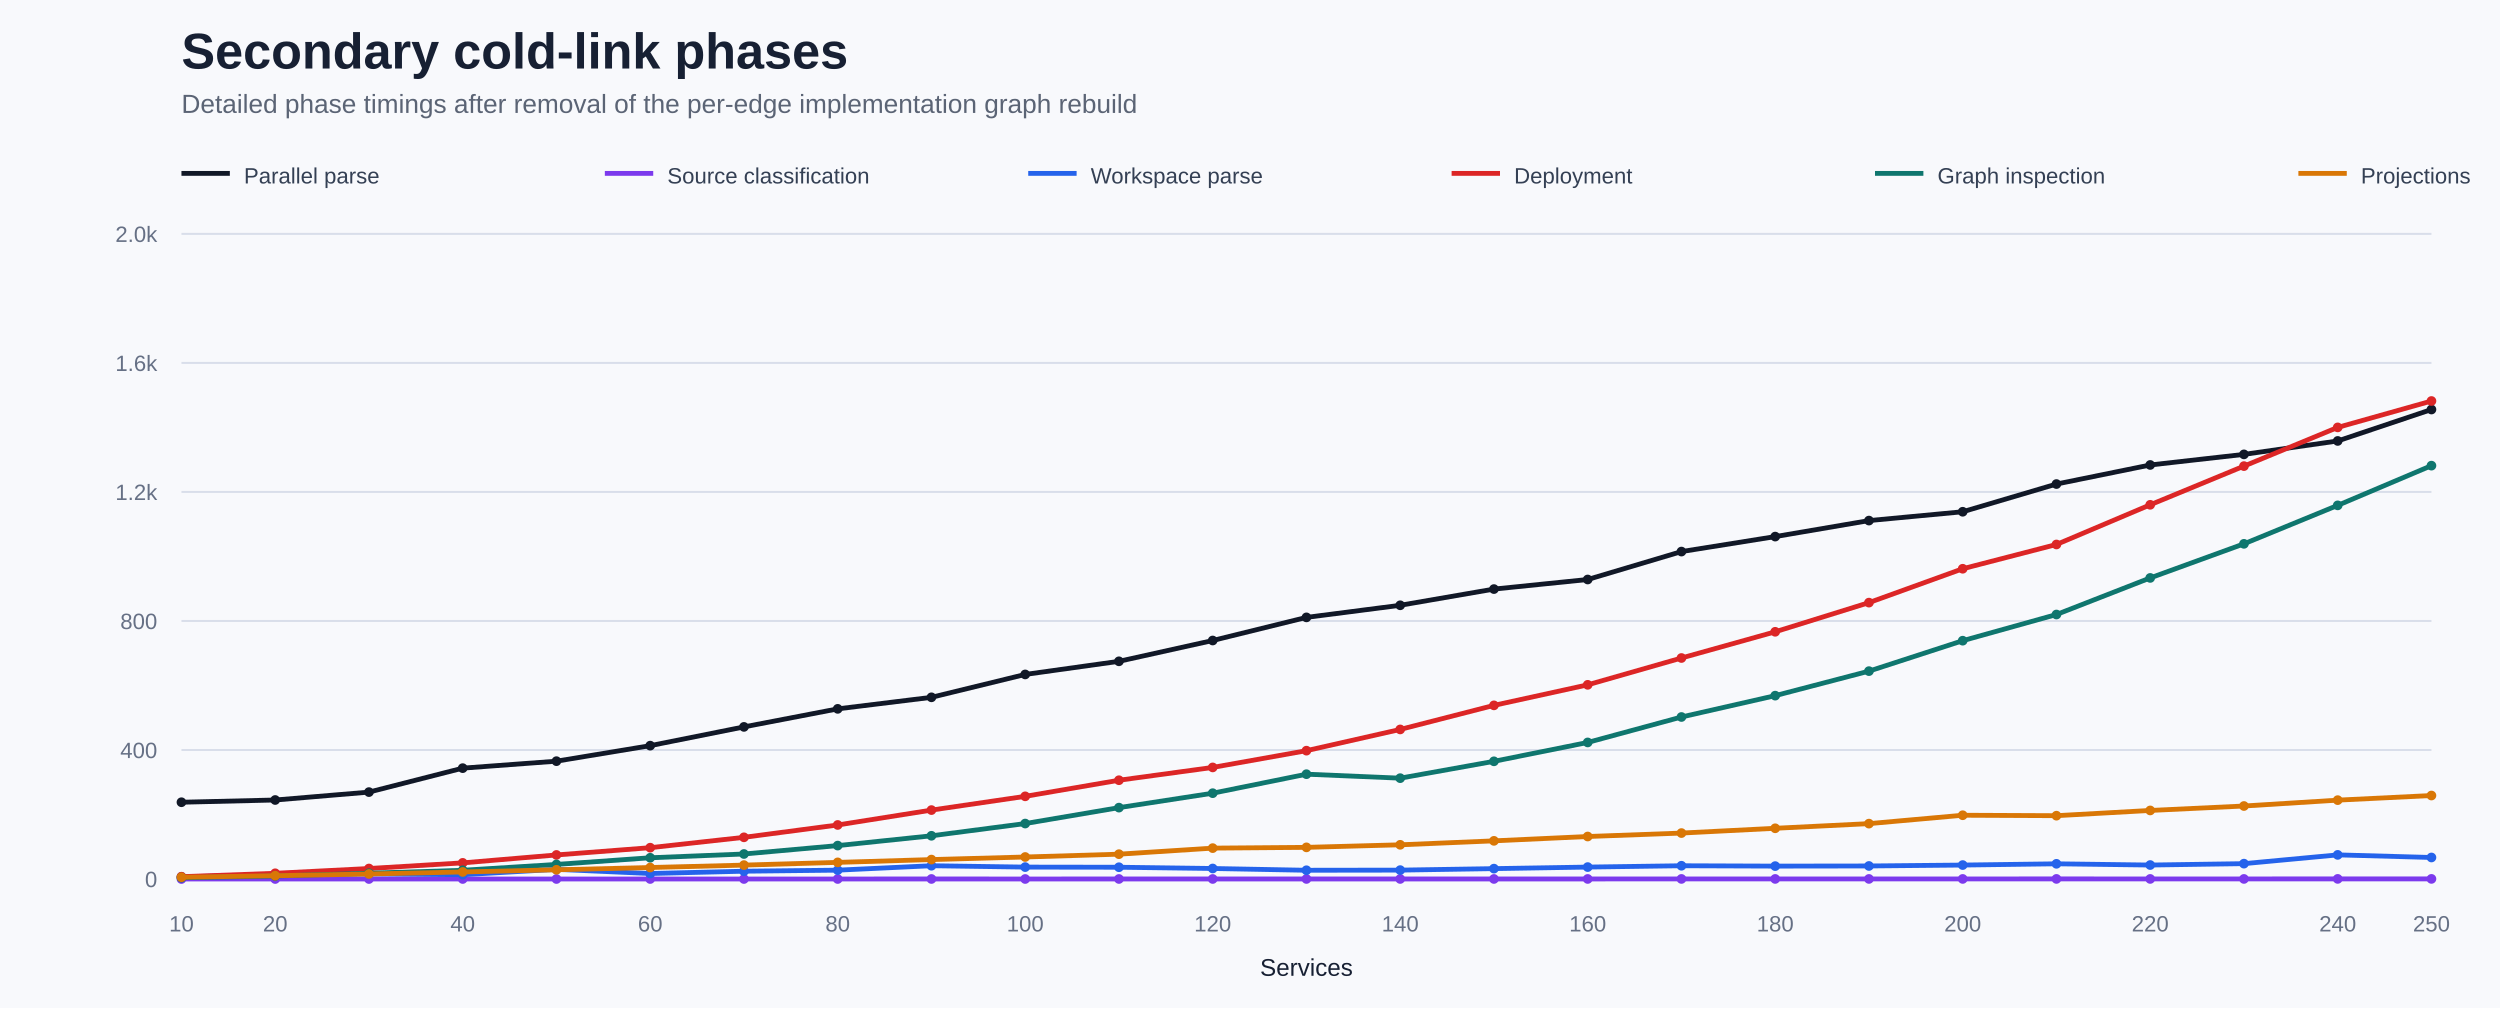
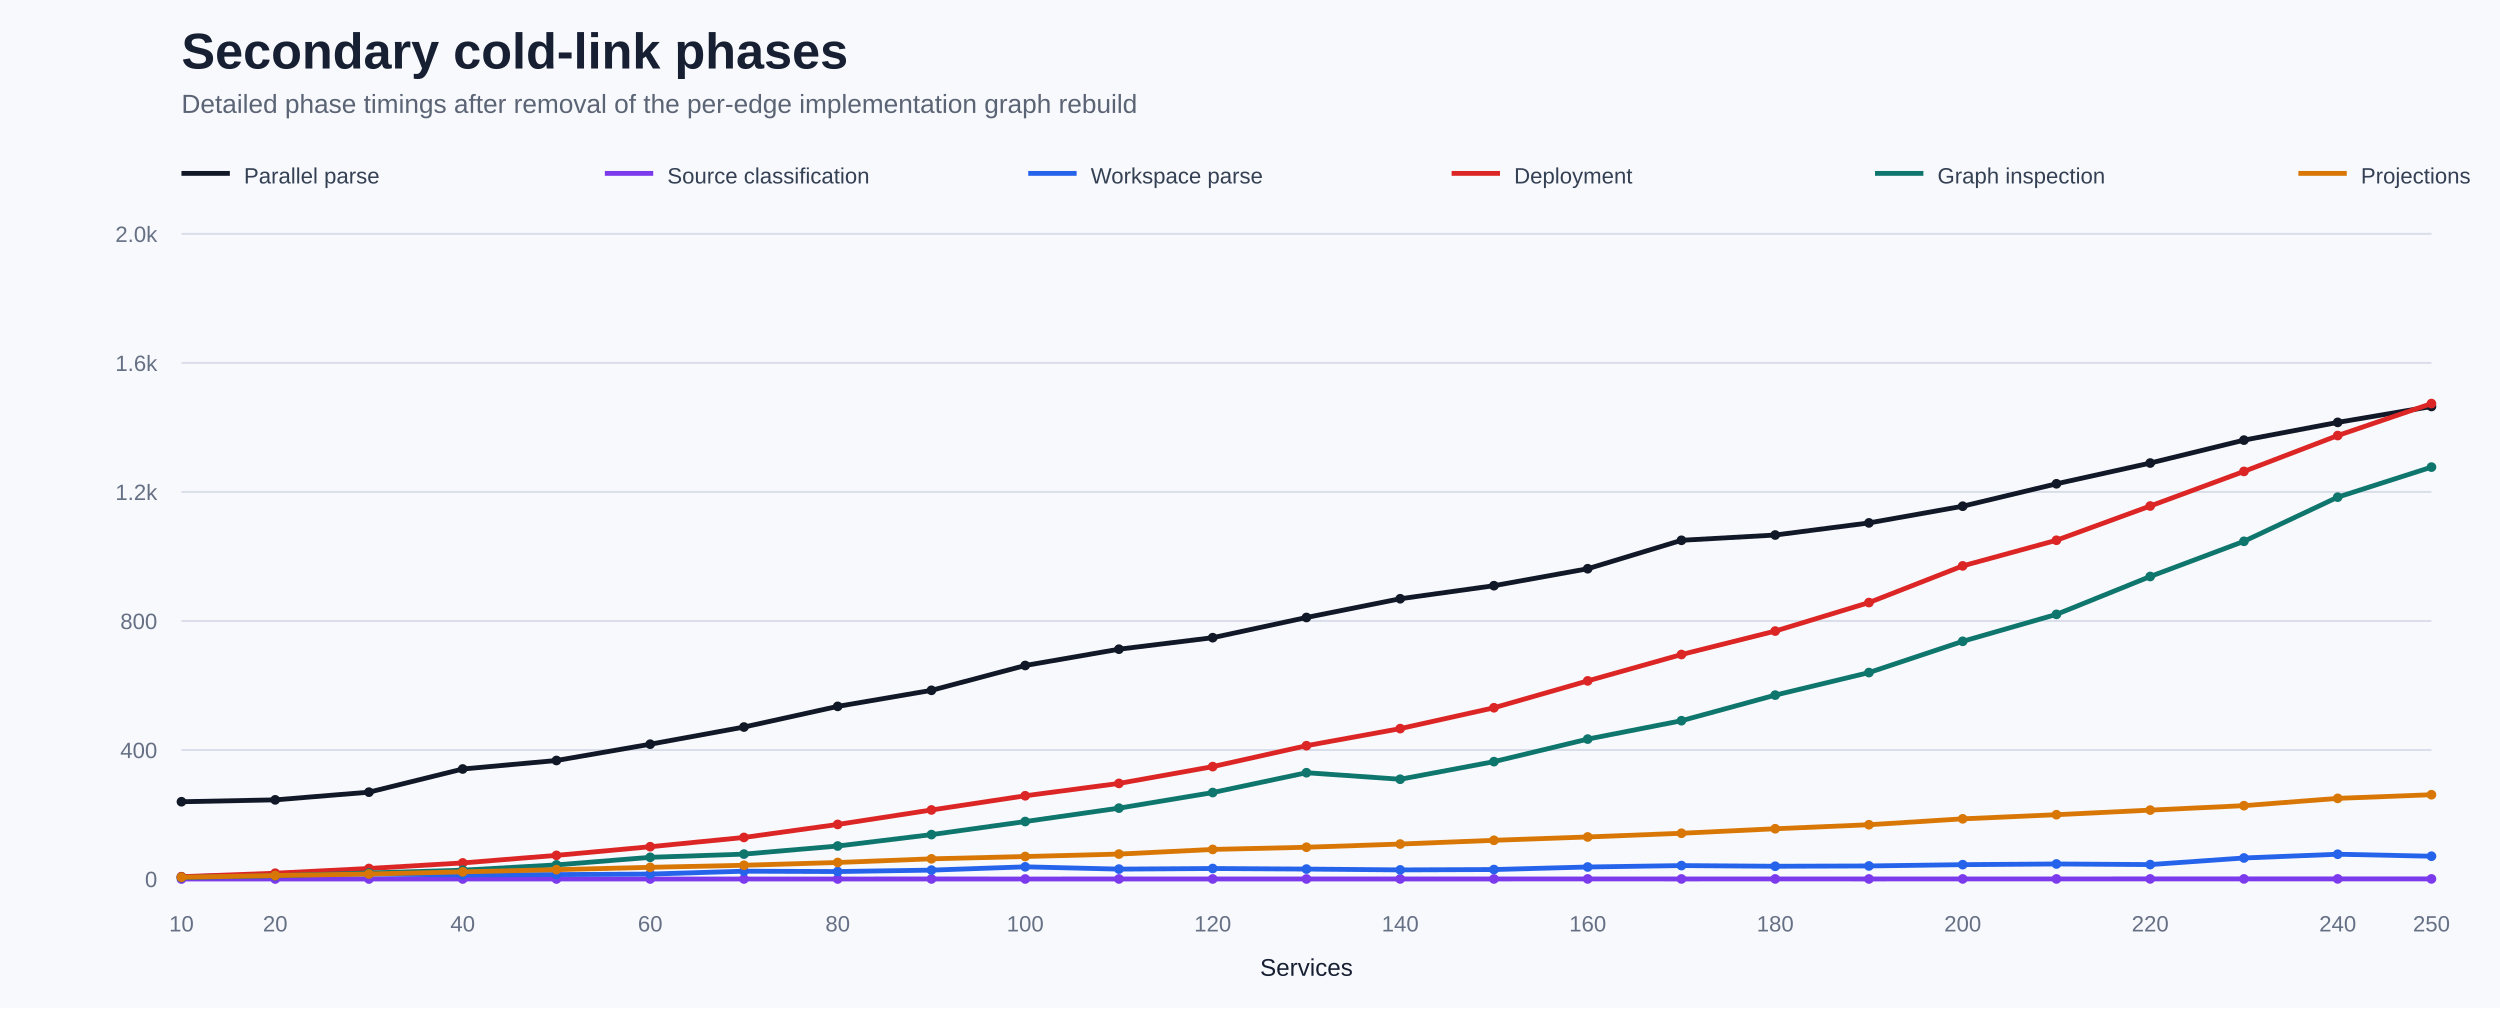
<svg xmlns="http://www.w3.org/2000/svg" width="1240" height="500" viewBox="0 0 1240 500" role="img" aria-labelledby="title description">
  <style>text{font-family:Arial,Helvetica,sans-serif;fill:#172033}.title{font-size:25px;font-weight:700}.subtitle{font-size:13px;fill:#5b6475}.legend{font-size:11px;fill:#344054}.tick{font-size:11px;fill:#667085}.grid{stroke:#d9deea;stroke-width:1}</style>
  <rect width="100%" height="100%" fill="#f8f9fc" />
  <text x="90" y="34" class="title">Secondary cold-link phases</text>
  <text x="90" y="56" class="subtitle">Detailed phase timings after removal of the per-edge implementation graph rebuild</text>
  <line x1="90" y1="436" x2="1206" y2="436" class="grid" />
  <text x="78" y="440" text-anchor="end" class="tick">0</text>
  <line x1="90" y1="372" x2="1206" y2="372" class="grid" />
  <text x="78" y="376" text-anchor="end" class="tick">400</text>
  <line x1="90" y1="308" x2="1206" y2="308" class="grid" />
  <text x="78" y="312" text-anchor="end" class="tick">800</text>
  <line x1="90" y1="244" x2="1206" y2="244" class="grid" />
  <text x="78" y="248" text-anchor="end" class="tick">1.2k</text>
  <line x1="90" y1="180" x2="1206" y2="180" class="grid" />
  <text x="78" y="184" text-anchor="end" class="tick">1.6k</text>
  <line x1="90" y1="116" x2="1206" y2="116" class="grid" />
  <text x="78" y="120" text-anchor="end" class="tick">2.0k</text>
-   <path d="M90.00,397.91 L136.50,396.80 L183.00,392.88 L229.50,381.00 L276.00,377.54 L322.50,369.84 L369.00,360.54 L415.50,351.59 L462.00,345.87 L508.50,334.52 L555.00,328.01 L601.50,317.69 L648.00,306.22 L694.50,300.22 L741.00,292.18 L787.50,287.43 L834.00,273.58 L880.50,266.15 L927.00,258.21 L973.50,253.83 L1020.00,240.09 L1066.50,230.62 L1113.00,225.37 L1159.50,218.71 L1206.00,203.12" fill="none" stroke="#111827" stroke-width="2.4" />
-   <circle cx="90.00" cy="397.91" r="2.4" fill="#111827" />
-   <circle cx="136.50" cy="396.80" r="2.4" fill="#111827" />
-   <circle cx="183.00" cy="392.88" r="2.4" fill="#111827" />
-   <circle cx="229.50" cy="381.00" r="2.4" fill="#111827" />
-   <circle cx="276.00" cy="377.54" r="2.4" fill="#111827" />
-   <circle cx="322.50" cy="369.84" r="2.4" fill="#111827" />
-   <circle cx="369.00" cy="360.54" r="2.4" fill="#111827" />
-   <circle cx="415.50" cy="351.59" r="2.4" fill="#111827" />
-   <circle cx="462.00" cy="345.87" r="2.4" fill="#111827" />
-   <circle cx="508.50" cy="334.52" r="2.4" fill="#111827" />
-   <circle cx="555.00" cy="328.01" r="2.4" fill="#111827" />
-   <circle cx="601.50" cy="317.69" r="2.4" fill="#111827" />
-   <circle cx="648.00" cy="306.22" r="2.4" fill="#111827" />
-   <circle cx="694.50" cy="300.22" r="2.4" fill="#111827" />
-   <circle cx="741.00" cy="292.18" r="2.4" fill="#111827" />
-   <circle cx="787.50" cy="287.43" r="2.4" fill="#111827" />
-   <circle cx="834.00" cy="273.58" r="2.4" fill="#111827" />
-   <circle cx="880.50" cy="266.15" r="2.4" fill="#111827" />
-   <circle cx="927.00" cy="258.21" r="2.4" fill="#111827" />
-   <circle cx="973.50" cy="253.83" r="2.4" fill="#111827" />
-   <circle cx="1020.00" cy="240.09" r="2.4" fill="#111827" />
-   <circle cx="1066.50" cy="230.62" r="2.4" fill="#111827" />
-   <circle cx="1113.00" cy="225.37" r="2.4" fill="#111827" />
-   <circle cx="1159.50" cy="218.71" r="2.4" fill="#111827" />
-   <circle cx="1206.00" cy="203.12" r="2.4" fill="#111827" />
+   <path d="M90.00,397.66 L136.50,396.73 L183.00,392.91 L229.50,381.42 L276.00,377.20 L322.50,369.12 L369.00,360.61 L415.50,350.36 L462.00,342.40 L508.50,330.08 L555.00,322.00 L601.50,316.29 L648.00,306.27 L694.50,296.98 L741.00,290.50 L787.50,282.09 L834.00,267.99 L880.50,265.37 L927.00,259.36 L973.50,251.08 L1020.00,239.96 L1066.50,229.67 L1113.00,218.30 L1159.50,209.50 L1206.00,201.61" fill="none" stroke="#111827" stroke-width="2.4" />
+   <circle cx="90.00" cy="397.66" r="2.4" fill="#111827" />
+   <circle cx="136.50" cy="396.73" r="2.4" fill="#111827" />
+   <circle cx="183.00" cy="392.91" r="2.4" fill="#111827" />
+   <circle cx="229.50" cy="381.42" r="2.4" fill="#111827" />
+   <circle cx="276.00" cy="377.20" r="2.4" fill="#111827" />
+   <circle cx="322.50" cy="369.12" r="2.4" fill="#111827" />
+   <circle cx="369.00" cy="360.61" r="2.4" fill="#111827" />
+   <circle cx="415.50" cy="350.36" r="2.4" fill="#111827" />
+   <circle cx="462.00" cy="342.40" r="2.4" fill="#111827" />
+   <circle cx="508.50" cy="330.08" r="2.4" fill="#111827" />
+   <circle cx="555.00" cy="322.00" r="2.4" fill="#111827" />
+   <circle cx="601.50" cy="316.29" r="2.4" fill="#111827" />
+   <circle cx="648.00" cy="306.27" r="2.4" fill="#111827" />
+   <circle cx="694.50" cy="296.98" r="2.4" fill="#111827" />
+   <circle cx="741.00" cy="290.50" r="2.4" fill="#111827" />
+   <circle cx="787.50" cy="282.09" r="2.4" fill="#111827" />
+   <circle cx="834.00" cy="267.99" r="2.4" fill="#111827" />
+   <circle cx="880.50" cy="265.37" r="2.4" fill="#111827" />
+   <circle cx="927.00" cy="259.36" r="2.4" fill="#111827" />
+   <circle cx="973.50" cy="251.08" r="2.4" fill="#111827" />
+   <circle cx="1020.00" cy="239.96" r="2.4" fill="#111827" />
+   <circle cx="1066.50" cy="229.67" r="2.4" fill="#111827" />
+   <circle cx="1113.00" cy="218.30" r="2.4" fill="#111827" />
+   <circle cx="1159.50" cy="209.50" r="2.4" fill="#111827" />
+   <circle cx="1206.00" cy="201.61" r="2.4" fill="#111827" />
  <line x1="90" y1="86" x2="114" y2="86" stroke="#111827" stroke-width="2.4" />
  <text x="121" y="91" class="legend">Parallel parse</text>
-   <path d="M90.00,435.99 L136.50,435.99 L183.00,435.99 L229.50,435.98 L276.00,435.98 L322.50,435.98 L369.00,435.98 L415.50,435.98 L462.00,435.97 L508.50,435.98 L555.00,435.97 L601.50,435.97 L648.00,435.96 L694.50,435.96 L741.00,435.96 L787.50,435.96 L834.00,435.95 L880.50,435.95 L927.00,435.95 L973.50,435.95 L1020.00,435.94 L1066.50,435.95 L1113.00,435.95 L1159.50,435.93 L1206.00,435.93" fill="none" stroke="#7c3aed" stroke-width="2.4" />
+   <path d="M90.00,435.99 L136.50,435.99 L183.00,435.99 L229.50,435.98 L276.00,435.98 L322.50,435.98 L369.00,435.98 L415.50,435.98 L462.00,435.97 L508.50,435.98 L555.00,435.97 L601.50,435.97 L648.00,435.97 L694.50,435.96 L741.00,435.96 L787.50,435.95 L834.00,435.96 L880.50,435.95 L927.00,435.96 L973.50,435.95 L1020.00,435.95 L1066.50,435.94 L1113.00,435.94 L1159.50,435.93 L1206.00,435.94" fill="none" stroke="#7c3aed" stroke-width="2.4" />
  <circle cx="90.00" cy="435.99" r="2.4" fill="#7c3aed" />
  <circle cx="136.50" cy="435.99" r="2.4" fill="#7c3aed" />
  <circle cx="183.00" cy="435.99" r="2.4" fill="#7c3aed" />
  <circle cx="229.50" cy="435.98" r="2.4" fill="#7c3aed" />
  <circle cx="276.00" cy="435.98" r="2.4" fill="#7c3aed" />
  <circle cx="322.50" cy="435.98" r="2.4" fill="#7c3aed" />
  <circle cx="369.00" cy="435.98" r="2.4" fill="#7c3aed" />
  <circle cx="415.50" cy="435.98" r="2.4" fill="#7c3aed" />
  <circle cx="462.00" cy="435.97" r="2.4" fill="#7c3aed" />
  <circle cx="508.50" cy="435.98" r="2.4" fill="#7c3aed" />
  <circle cx="555.00" cy="435.97" r="2.4" fill="#7c3aed" />
  <circle cx="601.50" cy="435.97" r="2.4" fill="#7c3aed" />
-   <circle cx="648.00" cy="435.96" r="2.4" fill="#7c3aed" />
+   <circle cx="648.00" cy="435.97" r="2.4" fill="#7c3aed" />
  <circle cx="694.50" cy="435.96" r="2.4" fill="#7c3aed" />
  <circle cx="741.00" cy="435.96" r="2.4" fill="#7c3aed" />
-   <circle cx="787.50" cy="435.96" r="2.4" fill="#7c3aed" />
-   <circle cx="834.00" cy="435.95" r="2.4" fill="#7c3aed" />
+   <circle cx="787.50" cy="435.95" r="2.4" fill="#7c3aed" />
+   <circle cx="834.00" cy="435.96" r="2.4" fill="#7c3aed" />
  <circle cx="880.50" cy="435.95" r="2.4" fill="#7c3aed" />
-   <circle cx="927.00" cy="435.95" r="2.4" fill="#7c3aed" />
+   <circle cx="927.00" cy="435.96" r="2.4" fill="#7c3aed" />
  <circle cx="973.50" cy="435.95" r="2.4" fill="#7c3aed" />
-   <circle cx="1020.00" cy="435.94" r="2.4" fill="#7c3aed" />
-   <circle cx="1066.50" cy="435.95" r="2.4" fill="#7c3aed" />
-   <circle cx="1113.00" cy="435.95" r="2.4" fill="#7c3aed" />
+   <circle cx="1020.00" cy="435.95" r="2.4" fill="#7c3aed" />
+   <circle cx="1066.50" cy="435.94" r="2.4" fill="#7c3aed" />
+   <circle cx="1113.00" cy="435.94" r="2.4" fill="#7c3aed" />
  <circle cx="1159.50" cy="435.93" r="2.4" fill="#7c3aed" />
-   <circle cx="1206.00" cy="435.93" r="2.4" fill="#7c3aed" />
+   <circle cx="1206.00" cy="435.94" r="2.4" fill="#7c3aed" />
  <line x1="300" y1="86" x2="324" y2="86" stroke="#7c3aed" stroke-width="2.4" />
  <text x="331" y="91" class="legend">Source classification</text>
-   <path d="M90.00,434.92 L136.50,433.88 L183.00,433.42 L229.50,433.86 L276.00,431.19 L322.50,433.26 L369.00,432.12 L415.50,431.60 L462.00,429.40 L508.50,430.08 L555.00,430.15 L601.50,430.77 L648.00,431.65 L694.50,431.58 L741.00,430.84 L787.50,430.07 L834.00,429.41 L880.50,429.59 L927.00,429.52 L973.50,429.07 L1020.00,428.45 L1066.50,429.06 L1113.00,428.37 L1159.50,424.02 L1206.00,425.31" fill="none" stroke="#2563eb" stroke-width="2.4" />
-   <circle cx="90.00" cy="434.92" r="2.4" fill="#2563eb" />
-   <circle cx="136.50" cy="433.88" r="2.4" fill="#2563eb" />
-   <circle cx="183.00" cy="433.42" r="2.4" fill="#2563eb" />
-   <circle cx="229.50" cy="433.86" r="2.4" fill="#2563eb" />
-   <circle cx="276.00" cy="431.19" r="2.4" fill="#2563eb" />
-   <circle cx="322.50" cy="433.26" r="2.4" fill="#2563eb" />
-   <circle cx="369.00" cy="432.12" r="2.4" fill="#2563eb" />
-   <circle cx="415.50" cy="431.60" r="2.4" fill="#2563eb" />
-   <circle cx="462.00" cy="429.40" r="2.4" fill="#2563eb" />
-   <circle cx="508.50" cy="430.08" r="2.4" fill="#2563eb" />
-   <circle cx="555.00" cy="430.15" r="2.4" fill="#2563eb" />
-   <circle cx="601.50" cy="430.77" r="2.4" fill="#2563eb" />
-   <circle cx="648.00" cy="431.65" r="2.4" fill="#2563eb" />
-   <circle cx="694.50" cy="431.58" r="2.4" fill="#2563eb" />
-   <circle cx="741.00" cy="430.84" r="2.4" fill="#2563eb" />
-   <circle cx="787.50" cy="430.07" r="2.4" fill="#2563eb" />
-   <circle cx="834.00" cy="429.41" r="2.4" fill="#2563eb" />
-   <circle cx="880.50" cy="429.59" r="2.4" fill="#2563eb" />
-   <circle cx="927.00" cy="429.52" r="2.4" fill="#2563eb" />
-   <circle cx="973.50" cy="429.07" r="2.4" fill="#2563eb" />
-   <circle cx="1020.00" cy="428.45" r="2.4" fill="#2563eb" />
-   <circle cx="1066.50" cy="429.06" r="2.4" fill="#2563eb" />
-   <circle cx="1113.00" cy="428.37" r="2.4" fill="#2563eb" />
-   <circle cx="1159.50" cy="424.02" r="2.4" fill="#2563eb" />
-   <circle cx="1206.00" cy="425.31" r="2.4" fill="#2563eb" />
+   <path d="M90.00,434.90 L136.50,433.81 L183.00,433.50 L229.50,433.97 L276.00,433.79 L322.50,433.54 L369.00,432.11 L415.50,432.29 L462.00,431.58 L508.50,429.95 L555.00,431.08 L601.50,430.78 L648.00,431.06 L694.50,431.47 L741.00,431.29 L787.50,430.03 L834.00,429.33 L880.50,429.66 L927.00,429.51 L973.50,428.87 L1020.00,428.53 L1066.50,428.83 L1113.00,425.56 L1159.50,423.70 L1206.00,424.69" fill="none" stroke="#2563eb" stroke-width="2.4" />
+   <circle cx="90.00" cy="434.90" r="2.4" fill="#2563eb" />
+   <circle cx="136.50" cy="433.81" r="2.4" fill="#2563eb" />
+   <circle cx="183.00" cy="433.50" r="2.4" fill="#2563eb" />
+   <circle cx="229.50" cy="433.97" r="2.4" fill="#2563eb" />
+   <circle cx="276.00" cy="433.79" r="2.4" fill="#2563eb" />
+   <circle cx="322.50" cy="433.54" r="2.4" fill="#2563eb" />
+   <circle cx="369.00" cy="432.11" r="2.4" fill="#2563eb" />
+   <circle cx="415.50" cy="432.29" r="2.4" fill="#2563eb" />
+   <circle cx="462.00" cy="431.58" r="2.4" fill="#2563eb" />
+   <circle cx="508.50" cy="429.95" r="2.4" fill="#2563eb" />
+   <circle cx="555.00" cy="431.08" r="2.4" fill="#2563eb" />
+   <circle cx="601.50" cy="430.78" r="2.4" fill="#2563eb" />
+   <circle cx="648.00" cy="431.06" r="2.4" fill="#2563eb" />
+   <circle cx="694.50" cy="431.47" r="2.4" fill="#2563eb" />
+   <circle cx="741.00" cy="431.29" r="2.4" fill="#2563eb" />
+   <circle cx="787.50" cy="430.03" r="2.4" fill="#2563eb" />
+   <circle cx="834.00" cy="429.33" r="2.4" fill="#2563eb" />
+   <circle cx="880.50" cy="429.66" r="2.4" fill="#2563eb" />
+   <circle cx="927.00" cy="429.51" r="2.4" fill="#2563eb" />
+   <circle cx="973.50" cy="428.87" r="2.4" fill="#2563eb" />
+   <circle cx="1020.00" cy="428.53" r="2.4" fill="#2563eb" />
+   <circle cx="1066.50" cy="428.83" r="2.4" fill="#2563eb" />
+   <circle cx="1113.00" cy="425.56" r="2.4" fill="#2563eb" />
+   <circle cx="1159.50" cy="423.70" r="2.4" fill="#2563eb" />
+   <circle cx="1206.00" cy="424.69" r="2.4" fill="#2563eb" />
  <line x1="510" y1="86" x2="534" y2="86" stroke="#2563eb" stroke-width="2.4" />
  <text x="541" y="91" class="legend">Workspace parse</text>
-   <path d="M90.00,434.84 L136.50,433.15 L183.00,430.78 L229.50,427.98 L276.00,424.05 L322.50,420.45 L369.00,415.31 L415.50,409.18 L462.00,401.80 L508.50,394.98 L555.00,386.99 L601.50,380.64 L648.00,372.33 L694.50,361.80 L741.00,349.86 L787.50,339.67 L834.00,326.37 L880.50,313.37 L927.00,298.90 L973.50,282.10 L1020.00,270.06 L1066.50,250.38 L1113.00,231.19 L1159.50,211.99 L1206.00,198.90" fill="none" stroke="#dc2626" stroke-width="2.4" />
+   <path d="M90.00,434.84 L136.50,433.11 L183.00,430.76 L229.50,428.01 L276.00,424.26 L322.50,419.97 L369.00,415.37 L415.50,408.92 L462.00,401.74 L508.50,394.70 L555.00,388.57 L601.50,380.24 L648.00,369.86 L694.50,361.39 L741.00,351.05 L787.50,337.72 L834.00,324.64 L880.50,313.01 L927.00,298.87 L973.50,280.68 L1020.00,267.97 L1066.50,250.98 L1113.00,233.82 L1159.50,216.03 L1206.00,200.18" fill="none" stroke="#dc2626" stroke-width="2.4" />
  <circle cx="90.00" cy="434.84" r="2.4" fill="#dc2626" />
-   <circle cx="136.50" cy="433.15" r="2.4" fill="#dc2626" />
-   <circle cx="183.00" cy="430.78" r="2.4" fill="#dc2626" />
-   <circle cx="229.50" cy="427.98" r="2.4" fill="#dc2626" />
-   <circle cx="276.00" cy="424.05" r="2.4" fill="#dc2626" />
-   <circle cx="322.50" cy="420.45" r="2.4" fill="#dc2626" />
-   <circle cx="369.00" cy="415.31" r="2.4" fill="#dc2626" />
-   <circle cx="415.50" cy="409.18" r="2.4" fill="#dc2626" />
-   <circle cx="462.00" cy="401.80" r="2.4" fill="#dc2626" />
-   <circle cx="508.50" cy="394.98" r="2.4" fill="#dc2626" />
-   <circle cx="555.00" cy="386.99" r="2.4" fill="#dc2626" />
-   <circle cx="601.50" cy="380.64" r="2.4" fill="#dc2626" />
-   <circle cx="648.00" cy="372.33" r="2.4" fill="#dc2626" />
-   <circle cx="694.50" cy="361.80" r="2.4" fill="#dc2626" />
-   <circle cx="741.00" cy="349.86" r="2.4" fill="#dc2626" />
-   <circle cx="787.50" cy="339.67" r="2.4" fill="#dc2626" />
-   <circle cx="834.00" cy="326.37" r="2.4" fill="#dc2626" />
-   <circle cx="880.50" cy="313.37" r="2.4" fill="#dc2626" />
-   <circle cx="927.00" cy="298.90" r="2.4" fill="#dc2626" />
-   <circle cx="973.50" cy="282.10" r="2.4" fill="#dc2626" />
-   <circle cx="1020.00" cy="270.06" r="2.4" fill="#dc2626" />
-   <circle cx="1066.50" cy="250.38" r="2.4" fill="#dc2626" />
-   <circle cx="1113.00" cy="231.19" r="2.4" fill="#dc2626" />
-   <circle cx="1159.50" cy="211.99" r="2.4" fill="#dc2626" />
-   <circle cx="1206.00" cy="198.90" r="2.4" fill="#dc2626" />
+   <circle cx="136.50" cy="433.11" r="2.4" fill="#dc2626" />
+   <circle cx="183.00" cy="430.76" r="2.4" fill="#dc2626" />
+   <circle cx="229.50" cy="428.01" r="2.4" fill="#dc2626" />
+   <circle cx="276.00" cy="424.26" r="2.4" fill="#dc2626" />
+   <circle cx="322.50" cy="419.97" r="2.4" fill="#dc2626" />
+   <circle cx="369.00" cy="415.37" r="2.4" fill="#dc2626" />
+   <circle cx="415.50" cy="408.92" r="2.4" fill="#dc2626" />
+   <circle cx="462.00" cy="401.74" r="2.4" fill="#dc2626" />
+   <circle cx="508.50" cy="394.70" r="2.4" fill="#dc2626" />
+   <circle cx="555.00" cy="388.57" r="2.4" fill="#dc2626" />
+   <circle cx="601.50" cy="380.24" r="2.4" fill="#dc2626" />
+   <circle cx="648.00" cy="369.86" r="2.4" fill="#dc2626" />
+   <circle cx="694.50" cy="361.39" r="2.4" fill="#dc2626" />
+   <circle cx="741.00" cy="351.05" r="2.4" fill="#dc2626" />
+   <circle cx="787.50" cy="337.72" r="2.4" fill="#dc2626" />
+   <circle cx="834.00" cy="324.64" r="2.4" fill="#dc2626" />
+   <circle cx="880.50" cy="313.01" r="2.4" fill="#dc2626" />
+   <circle cx="927.00" cy="298.87" r="2.4" fill="#dc2626" />
+   <circle cx="973.50" cy="280.68" r="2.4" fill="#dc2626" />
+   <circle cx="1020.00" cy="267.97" r="2.4" fill="#dc2626" />
+   <circle cx="1066.50" cy="250.98" r="2.4" fill="#dc2626" />
+   <circle cx="1113.00" cy="233.82" r="2.4" fill="#dc2626" />
+   <circle cx="1159.50" cy="216.03" r="2.4" fill="#dc2626" />
+   <circle cx="1206.00" cy="200.18" r="2.4" fill="#dc2626" />
  <line x1="720" y1="86" x2="744" y2="86" stroke="#dc2626" stroke-width="2.4" />
  <text x="751" y="91" class="legend">Deployment</text>
-   <path d="M90.00,435.34 L136.50,434.50 L183.00,433.12 L229.50,431.66 L276.00,428.75 L322.50,425.45 L369.00,423.58 L415.50,419.41 L462.00,414.55 L508.50,408.48 L555.00,400.58 L601.50,393.42 L648.00,384.00 L694.50,385.97 L741.00,377.61 L787.50,368.25 L834.00,355.63 L880.50,345.04 L927.00,332.88 L973.50,317.78 L1020.00,304.80 L1066.50,286.65 L1113.00,269.74 L1159.50,250.66 L1206.00,230.96" fill="none" stroke="#0f766e" stroke-width="2.4" />
-   <circle cx="90.00" cy="435.34" r="2.4" fill="#0f766e" />
-   <circle cx="136.50" cy="434.50" r="2.4" fill="#0f766e" />
-   <circle cx="183.00" cy="433.12" r="2.4" fill="#0f766e" />
-   <circle cx="229.50" cy="431.66" r="2.4" fill="#0f766e" />
-   <circle cx="276.00" cy="428.75" r="2.4" fill="#0f766e" />
-   <circle cx="322.50" cy="425.45" r="2.4" fill="#0f766e" />
-   <circle cx="369.00" cy="423.58" r="2.4" fill="#0f766e" />
-   <circle cx="415.50" cy="419.41" r="2.4" fill="#0f766e" />
-   <circle cx="462.00" cy="414.55" r="2.4" fill="#0f766e" />
-   <circle cx="508.50" cy="408.48" r="2.4" fill="#0f766e" />
-   <circle cx="555.00" cy="400.58" r="2.4" fill="#0f766e" />
-   <circle cx="601.50" cy="393.42" r="2.4" fill="#0f766e" />
-   <circle cx="648.00" cy="384.00" r="2.4" fill="#0f766e" />
-   <circle cx="694.50" cy="385.97" r="2.4" fill="#0f766e" />
-   <circle cx="741.00" cy="377.61" r="2.4" fill="#0f766e" />
-   <circle cx="787.50" cy="368.25" r="2.4" fill="#0f766e" />
-   <circle cx="834.00" cy="355.63" r="2.4" fill="#0f766e" />
-   <circle cx="880.50" cy="345.04" r="2.4" fill="#0f766e" />
-   <circle cx="927.00" cy="332.88" r="2.4" fill="#0f766e" />
-   <circle cx="973.50" cy="317.78" r="2.4" fill="#0f766e" />
-   <circle cx="1020.00" cy="304.80" r="2.4" fill="#0f766e" />
-   <circle cx="1066.50" cy="286.65" r="2.4" fill="#0f766e" />
-   <circle cx="1113.00" cy="269.74" r="2.4" fill="#0f766e" />
-   <circle cx="1159.50" cy="250.66" r="2.4" fill="#0f766e" />
-   <circle cx="1206.00" cy="230.96" r="2.4" fill="#0f766e" />
+   <path d="M90.00,435.25 L136.50,434.38 L183.00,433.00 L229.50,431.61 L276.00,428.98 L322.50,425.23 L369.00,423.64 L415.50,419.62 L462.00,413.96 L508.50,407.48 L555.00,400.83 L601.50,393.10 L648.00,383.27 L694.50,386.51 L741.00,377.77 L787.50,366.59 L834.00,357.47 L880.50,344.78 L927.00,333.59 L973.50,318.09 L1020.00,304.73 L1066.50,285.94 L1113.00,268.49 L1159.50,246.59 L1206.00,231.69" fill="none" stroke="#0f766e" stroke-width="2.4" />
+   <circle cx="90.00" cy="435.25" r="2.4" fill="#0f766e" />
+   <circle cx="136.50" cy="434.38" r="2.4" fill="#0f766e" />
+   <circle cx="183.00" cy="433.00" r="2.4" fill="#0f766e" />
+   <circle cx="229.50" cy="431.61" r="2.4" fill="#0f766e" />
+   <circle cx="276.00" cy="428.98" r="2.4" fill="#0f766e" />
+   <circle cx="322.50" cy="425.23" r="2.4" fill="#0f766e" />
+   <circle cx="369.00" cy="423.64" r="2.4" fill="#0f766e" />
+   <circle cx="415.50" cy="419.62" r="2.4" fill="#0f766e" />
+   <circle cx="462.00" cy="413.96" r="2.4" fill="#0f766e" />
+   <circle cx="508.50" cy="407.48" r="2.4" fill="#0f766e" />
+   <circle cx="555.00" cy="400.83" r="2.4" fill="#0f766e" />
+   <circle cx="601.50" cy="393.10" r="2.4" fill="#0f766e" />
+   <circle cx="648.00" cy="383.27" r="2.4" fill="#0f766e" />
+   <circle cx="694.50" cy="386.51" r="2.4" fill="#0f766e" />
+   <circle cx="741.00" cy="377.77" r="2.4" fill="#0f766e" />
+   <circle cx="787.50" cy="366.59" r="2.4" fill="#0f766e" />
+   <circle cx="834.00" cy="357.47" r="2.4" fill="#0f766e" />
+   <circle cx="880.50" cy="344.78" r="2.4" fill="#0f766e" />
+   <circle cx="927.00" cy="333.59" r="2.4" fill="#0f766e" />
+   <circle cx="973.50" cy="318.09" r="2.4" fill="#0f766e" />
+   <circle cx="1020.00" cy="304.73" r="2.4" fill="#0f766e" />
+   <circle cx="1066.50" cy="285.94" r="2.4" fill="#0f766e" />
+   <circle cx="1113.00" cy="268.49" r="2.4" fill="#0f766e" />
+   <circle cx="1159.50" cy="246.59" r="2.4" fill="#0f766e" />
+   <circle cx="1206.00" cy="231.69" r="2.4" fill="#0f766e" />
  <line x1="930" y1="86" x2="954" y2="86" stroke="#0f766e" stroke-width="2.4" />
  <text x="961" y="91" class="legend">Graph inspection</text>
-   <path d="M90.00,435.12 L136.50,434.35 L183.00,433.50 L229.50,432.49 L276.00,431.42 L322.50,430.29 L369.00,429.09 L415.50,427.74 L462.00,426.35 L508.50,425.07 L555.00,423.67 L601.50,420.67 L648.00,420.29 L694.50,419.02 L741.00,417.06 L787.50,414.91 L834.00,413.20 L880.50,410.83 L927.00,408.52 L973.50,404.36 L1020.00,404.58 L1066.50,401.98 L1113.00,399.78 L1159.50,396.87 L1206.00,394.58" fill="none" stroke="#d97706" stroke-width="2.4" />
+   <path d="M90.00,435.12 L136.50,434.26 L183.00,433.51 L229.50,432.44 L276.00,431.34 L322.50,430.19 L369.00,429.17 L415.50,427.79 L462.00,425.98 L508.50,424.83 L555.00,423.62 L601.50,421.32 L648.00,420.23 L694.50,418.65 L741.00,416.79 L787.50,415.13 L834.00,413.30 L880.50,411.06 L927.00,409.07 L973.50,406.14 L1020.00,404.09 L1066.50,401.82 L1113.00,399.61 L1159.50,395.99 L1206.00,394.18" fill="none" stroke="#d97706" stroke-width="2.4" />
  <circle cx="90.00" cy="435.12" r="2.4" fill="#d97706" />
-   <circle cx="136.50" cy="434.35" r="2.4" fill="#d97706" />
-   <circle cx="183.00" cy="433.50" r="2.4" fill="#d97706" />
-   <circle cx="229.50" cy="432.49" r="2.4" fill="#d97706" />
-   <circle cx="276.00" cy="431.42" r="2.4" fill="#d97706" />
-   <circle cx="322.50" cy="430.29" r="2.4" fill="#d97706" />
-   <circle cx="369.00" cy="429.09" r="2.4" fill="#d97706" />
-   <circle cx="415.50" cy="427.74" r="2.4" fill="#d97706" />
-   <circle cx="462.00" cy="426.35" r="2.4" fill="#d97706" />
-   <circle cx="508.50" cy="425.07" r="2.4" fill="#d97706" />
-   <circle cx="555.00" cy="423.67" r="2.4" fill="#d97706" />
-   <circle cx="601.50" cy="420.67" r="2.4" fill="#d97706" />
-   <circle cx="648.00" cy="420.29" r="2.4" fill="#d97706" />
-   <circle cx="694.50" cy="419.02" r="2.4" fill="#d97706" />
-   <circle cx="741.00" cy="417.06" r="2.4" fill="#d97706" />
-   <circle cx="787.50" cy="414.91" r="2.4" fill="#d97706" />
-   <circle cx="834.00" cy="413.20" r="2.4" fill="#d97706" />
-   <circle cx="880.50" cy="410.83" r="2.4" fill="#d97706" />
-   <circle cx="927.00" cy="408.52" r="2.4" fill="#d97706" />
-   <circle cx="973.50" cy="404.36" r="2.4" fill="#d97706" />
-   <circle cx="1020.00" cy="404.58" r="2.4" fill="#d97706" />
-   <circle cx="1066.50" cy="401.98" r="2.4" fill="#d97706" />
-   <circle cx="1113.00" cy="399.78" r="2.4" fill="#d97706" />
-   <circle cx="1159.50" cy="396.87" r="2.4" fill="#d97706" />
-   <circle cx="1206.00" cy="394.58" r="2.4" fill="#d97706" />
+   <circle cx="136.50" cy="434.26" r="2.4" fill="#d97706" />
+   <circle cx="183.00" cy="433.51" r="2.4" fill="#d97706" />
+   <circle cx="229.50" cy="432.44" r="2.4" fill="#d97706" />
+   <circle cx="276.00" cy="431.34" r="2.4" fill="#d97706" />
+   <circle cx="322.50" cy="430.19" r="2.4" fill="#d97706" />
+   <circle cx="369.00" cy="429.17" r="2.4" fill="#d97706" />
+   <circle cx="415.50" cy="427.79" r="2.4" fill="#d97706" />
+   <circle cx="462.00" cy="425.98" r="2.4" fill="#d97706" />
+   <circle cx="508.50" cy="424.83" r="2.4" fill="#d97706" />
+   <circle cx="555.00" cy="423.62" r="2.4" fill="#d97706" />
+   <circle cx="601.50" cy="421.32" r="2.4" fill="#d97706" />
+   <circle cx="648.00" cy="420.23" r="2.4" fill="#d97706" />
+   <circle cx="694.50" cy="418.65" r="2.4" fill="#d97706" />
+   <circle cx="741.00" cy="416.79" r="2.4" fill="#d97706" />
+   <circle cx="787.50" cy="415.13" r="2.4" fill="#d97706" />
+   <circle cx="834.00" cy="413.30" r="2.4" fill="#d97706" />
+   <circle cx="880.50" cy="411.06" r="2.4" fill="#d97706" />
+   <circle cx="927.00" cy="409.07" r="2.4" fill="#d97706" />
+   <circle cx="973.50" cy="406.14" r="2.4" fill="#d97706" />
+   <circle cx="1020.00" cy="404.09" r="2.4" fill="#d97706" />
+   <circle cx="1066.50" cy="401.82" r="2.4" fill="#d97706" />
+   <circle cx="1113.00" cy="399.61" r="2.4" fill="#d97706" />
+   <circle cx="1159.50" cy="395.99" r="2.4" fill="#d97706" />
+   <circle cx="1206.00" cy="394.18" r="2.4" fill="#d97706" />
  <line x1="1140" y1="86" x2="1164" y2="86" stroke="#d97706" stroke-width="2.4" />
  <text x="1171" y="91" class="legend">Projections</text>
  <text x="90" y="462" text-anchor="middle" class="tick">10</text>
  <text x="136.5" y="462" text-anchor="middle" class="tick">20</text>
  <text x="229.5" y="462" text-anchor="middle" class="tick">40</text>
  <text x="322.5" y="462" text-anchor="middle" class="tick">60</text>
  <text x="415.5" y="462" text-anchor="middle" class="tick">80</text>
  <text x="508.5" y="462" text-anchor="middle" class="tick">100</text>
  <text x="601.5" y="462" text-anchor="middle" class="tick">120</text>
  <text x="694.5" y="462" text-anchor="middle" class="tick">140</text>
  <text x="787.5" y="462" text-anchor="middle" class="tick">160</text>
  <text x="880.5" y="462" text-anchor="middle" class="tick">180</text>
  <text x="973.5" y="462" text-anchor="middle" class="tick">200</text>
  <text x="1066.5" y="462" text-anchor="middle" class="tick">220</text>
  <text x="1159.5" y="462" text-anchor="middle" class="tick">240</text>
  <text x="1206" y="462" text-anchor="middle" class="tick">250</text>
  <text x="648" y="484" text-anchor="middle">Services</text>
</svg>
